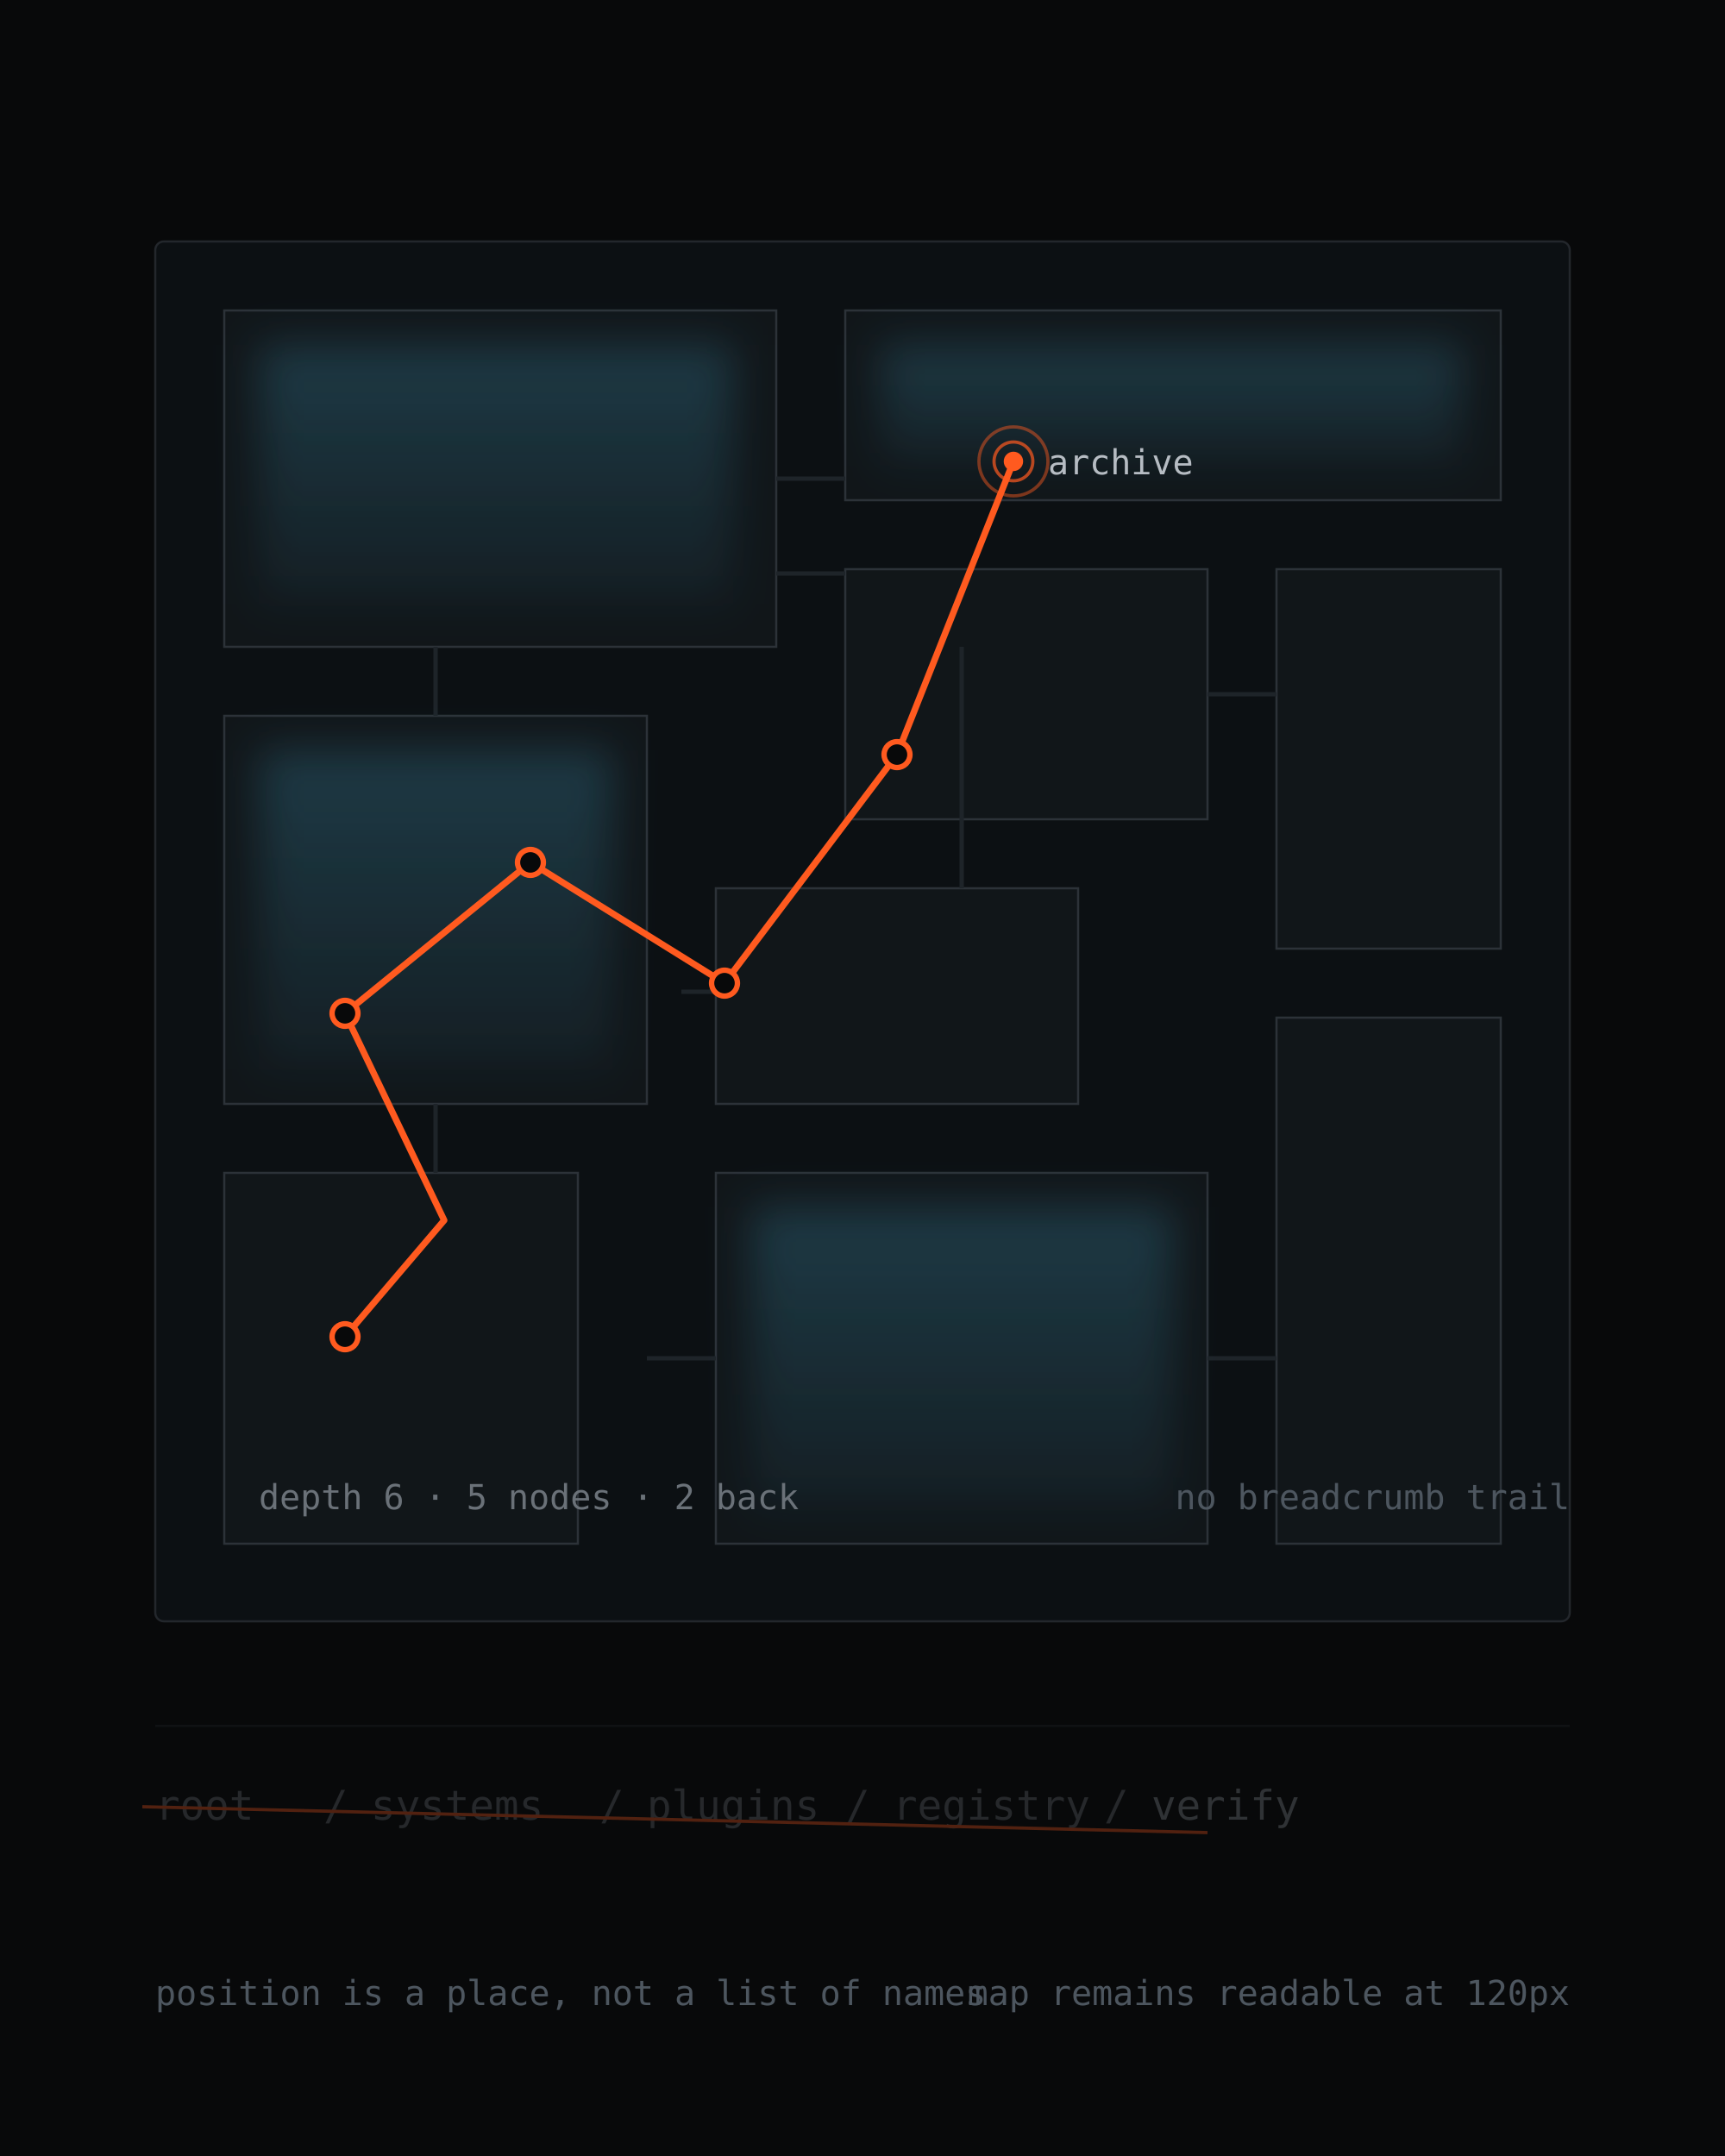
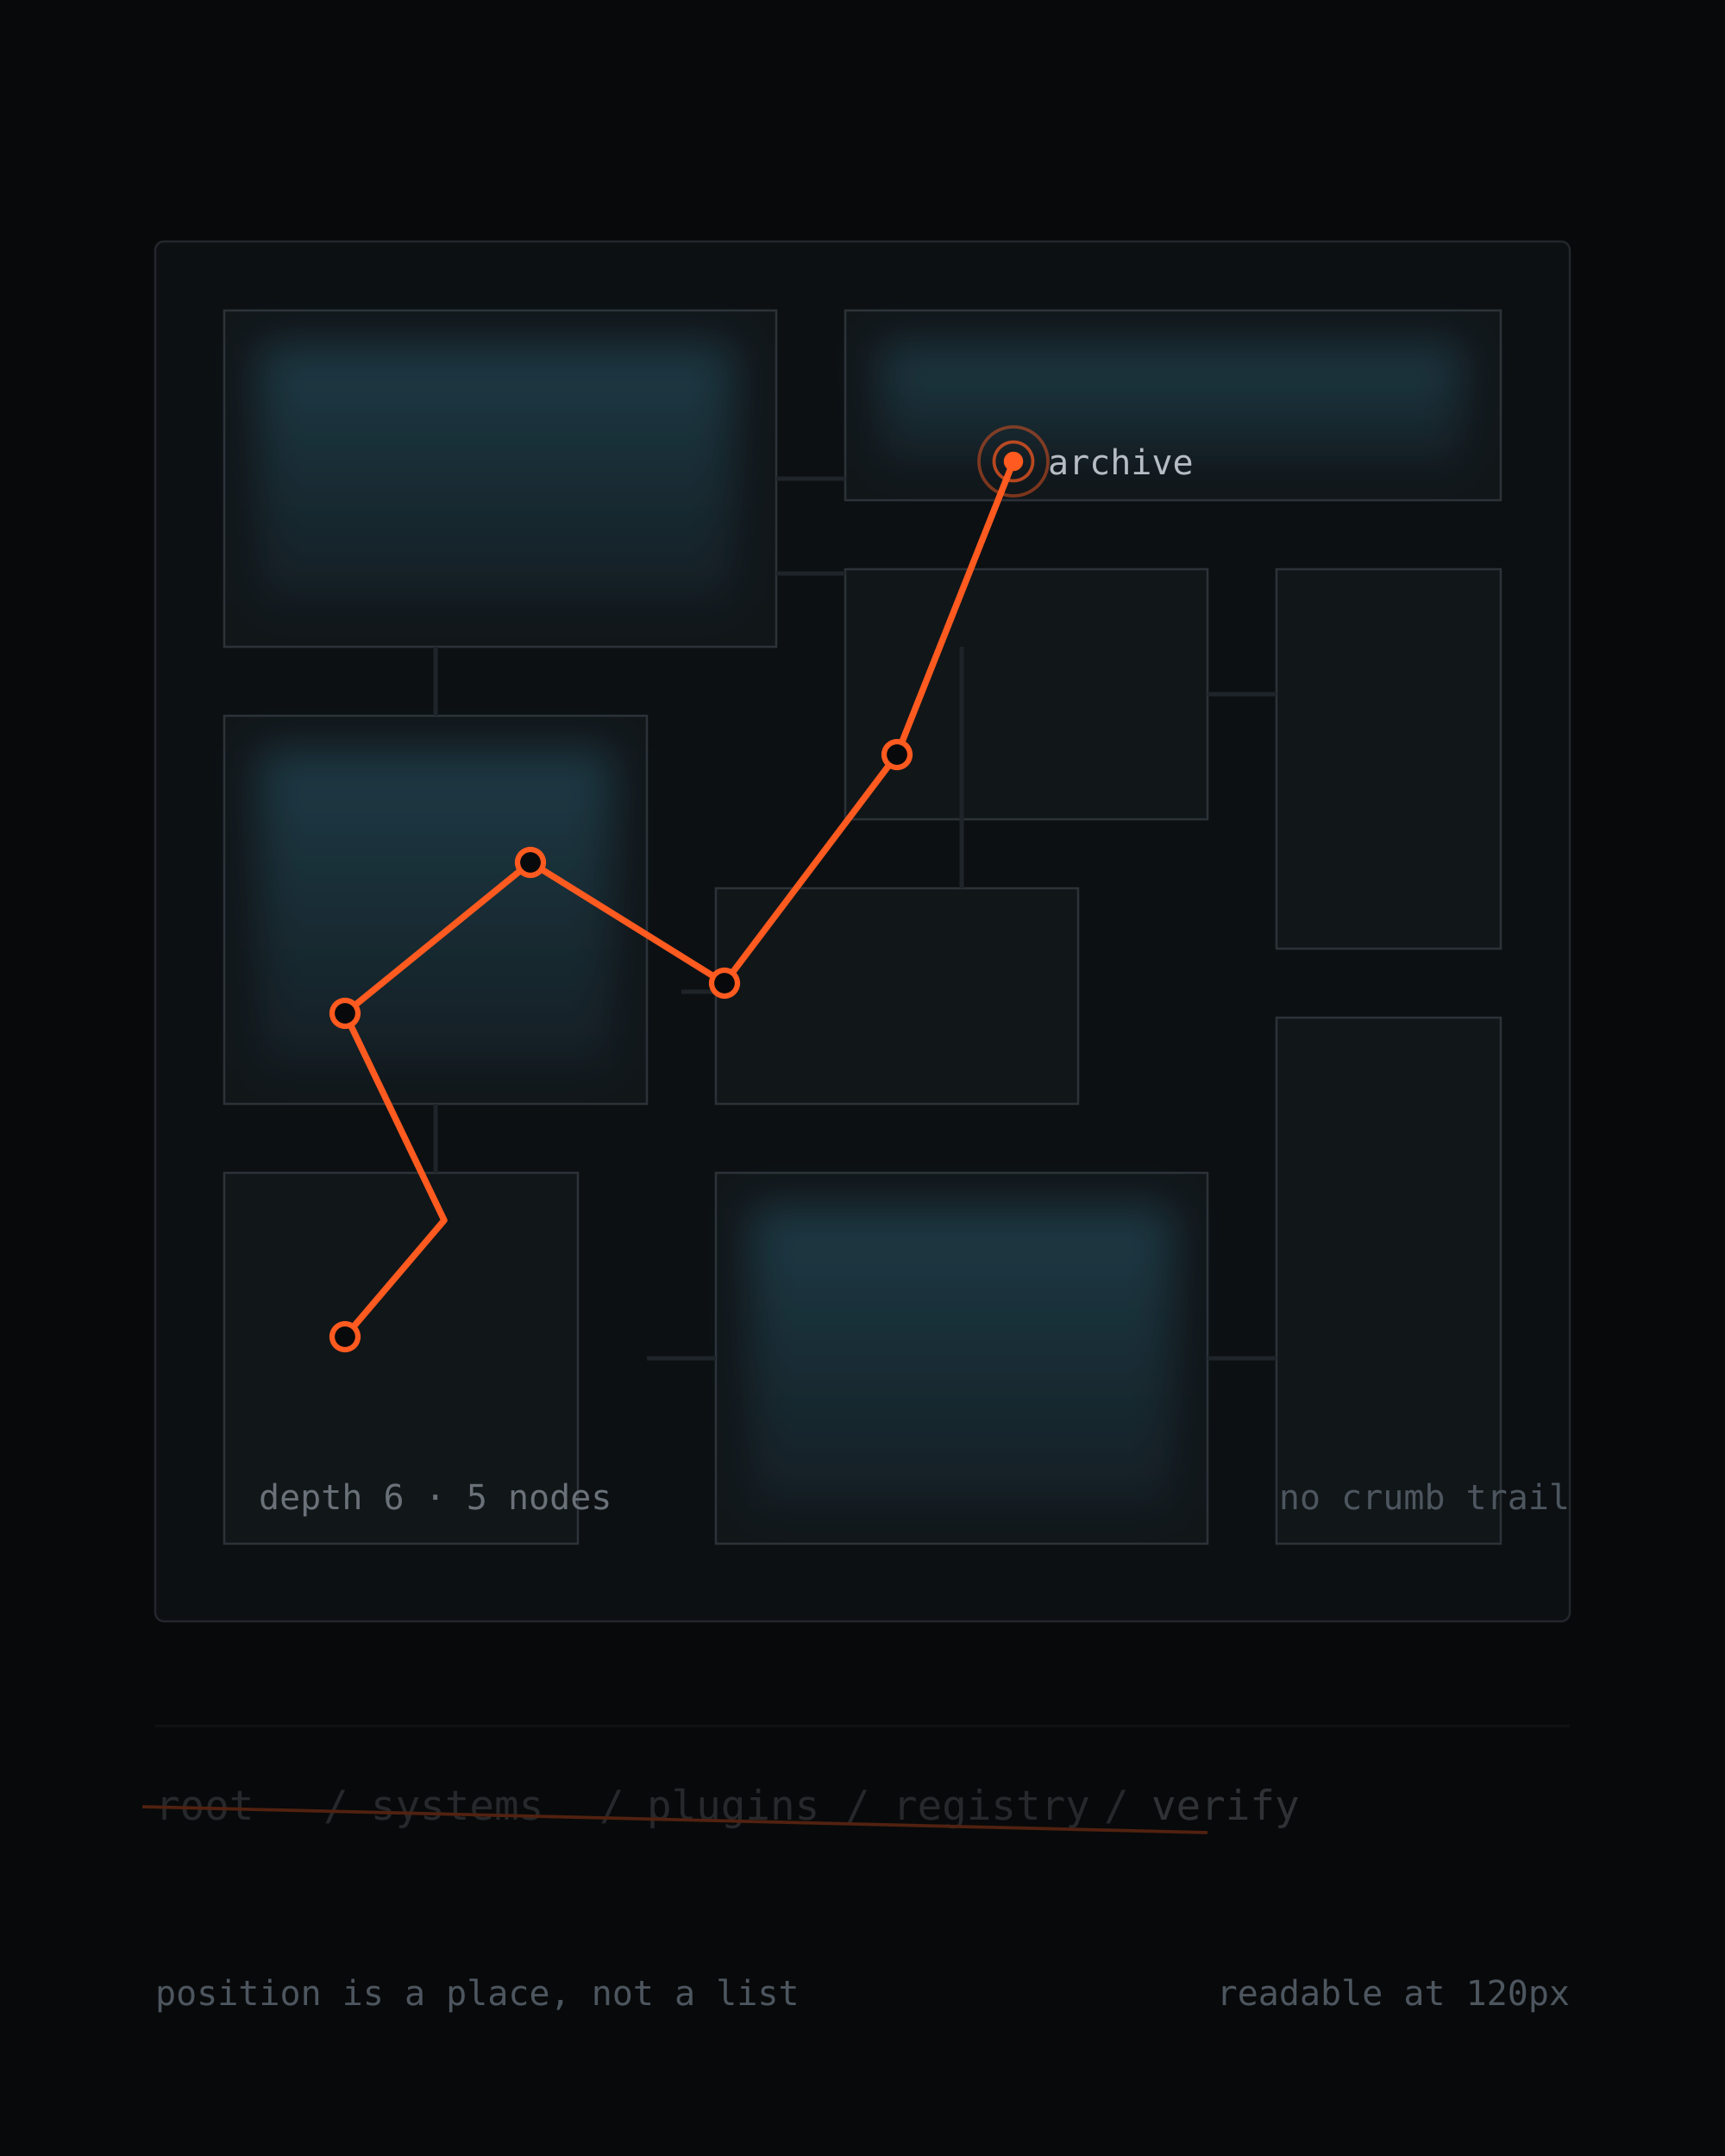
<svg xmlns="http://www.w3.org/2000/svg" viewBox="0 0 800 1000" width="800" height="1000" role="img" aria-label="Spatial breadcrumb plate: position communicated by a minimap rather than a path of link crumbs">
  <defs>
    <linearGradient id="mapfade" x1="0" y1="0" x2="0" y2="1">
      <stop offset="0%" stop-color="#4cc2f0" stop-opacity=".26" />
      <stop offset="100%" stop-color="#4cc2f0" stop-opacity=".06" />
    </linearGradient>
    <filter id="mapsoft">
      <feGaussianBlur stdDeviation="10" />
    </filter>
  </defs>
  <rect width="800" height="1000" fill="#08090a" />
  <g>
    <rect x="72" y="112" width="656" height="640" rx="4" fill="#0c1013" stroke="#23272c" />
    <g stroke="#2c3238" fill="#111619">
      <path d="M104 144 H360 V300 H104Z" />
      <path d="M392 144 H696 V232 H392Z" />
      <path d="M392 264 H560 V380 H392Z" />
      <path d="M592 264 H696 V440 H592Z" />
      <path d="M104 332 H300 V512 H104Z" />
      <path d="M332 412 H500 V512 H332Z" />
      <path d="M332 544 H560 V716 H332Z" />
      <path d="M104 544 H268 V716 H104Z" />
      <path d="M592 472 H696 V716 H592Z" />
    </g>
    <g stroke="#1e2429" stroke-width="2">
      <path d="M360 222 H392 M360 266 H392 M446 300 V412 M560 322 H592 M202 300 V332 M316 460 H332 M202 512 V544 M300 630 H332 M560 630 H592" />
    </g>
    <g filter="url(#mapsoft)" opacity=".8">
      <rect x="120" y="160" width="220" height="120" fill="url(#mapfade)" />
      <rect x="408" y="160" width="270" height="56" fill="url(#mapfade)" />
      <rect x="120" y="348" width="164" height="148" fill="url(#mapfade)" />
      <rect x="348" y="560" width="196" height="140" fill="url(#mapfade)" />
    </g>
    <path d="M160 620 L206 566 L160 470 L246 400 L336 456 L416 350 L470 214" fill="none" stroke="#ff5a1f" stroke-width="3" stroke-linecap="round" stroke-linejoin="round" />
    <g fill="#08090a" stroke="#ff5a1f" stroke-width="2.5">
      <circle cx="160" cy="620" r="6" />
      <circle cx="160" cy="470" r="6" />
      <circle cx="246" cy="400" r="6" />
      <circle cx="336" cy="456" r="6" />
      <circle cx="416" cy="350" r="6" />
    </g>
    <g>
      <circle cx="470" cy="214" r="16" fill="none" stroke="#ff5a1f" stroke-width="1.5" opacity=".45" />
      <circle cx="470" cy="214" r="9" fill="none" stroke="#ff5a1f" stroke-width="1.5" opacity=".7" />
      <circle cx="470" cy="214" r="4.5" fill="#ff5a1f" />
    </g>
    <g font-family="ui-monospace,Menlo,monospace" font-size="16" fill="#6a7178">
      <text x="486" y="220" fill="#b6bcc3">archive</text>
-       <text x="120" y="700">depth 6 · 5 nodes · 2 back</text>
-       <text x="728" y="700" text-anchor="end" fill="#4d565f">no breadcrumb trail</text>
+       <text x="120" y="700">depth 6 · 5 nodes</text>
+       <text x="728" y="700" text-anchor="end" fill="#4d565f">no crumb trail</text>
    </g>
  </g>
  <g opacity=".3">
    <rect x="72" y="800" width="656" height="1" fill="#23272c" />
    <g font-family="ui-monospace,Menlo,monospace" font-size="19">
      <text x="72" y="844" fill="#6a7178">root</text>
      <text x="150" y="844" fill="#6a7178">/</text>
      <text x="172" y="844" fill="#6a7178">systems</text>
      <text x="278" y="844" fill="#6a7178">/</text>
      <text x="300" y="844" fill="#6a7178">plugins</text>
      <text x="392" y="844" fill="#6a7178">/</text>
      <text x="414" y="844" fill="#6a7178">registry</text>
      <text x="512" y="844" fill="#6a7178">/</text>
      <text x="534" y="844" fill="#8b929a">verify</text>
    </g>
    <path d="M66 838 L560 850" stroke="#ff5a1f" stroke-width="1.5" />
  </g>
  <g font-family="ui-monospace,Menlo,monospace" font-size="16" fill="#4d565f">
-     <text x="72" y="930">position is a place, not a list of names</text>
-     <text x="728" y="930" text-anchor="end">map remains readable at 120px</text>
+     <text x="72" y="930">position is a place, not a list</text>
+     <text x="728" y="930" text-anchor="end">readable at 120px</text>
  </g>
</svg>
